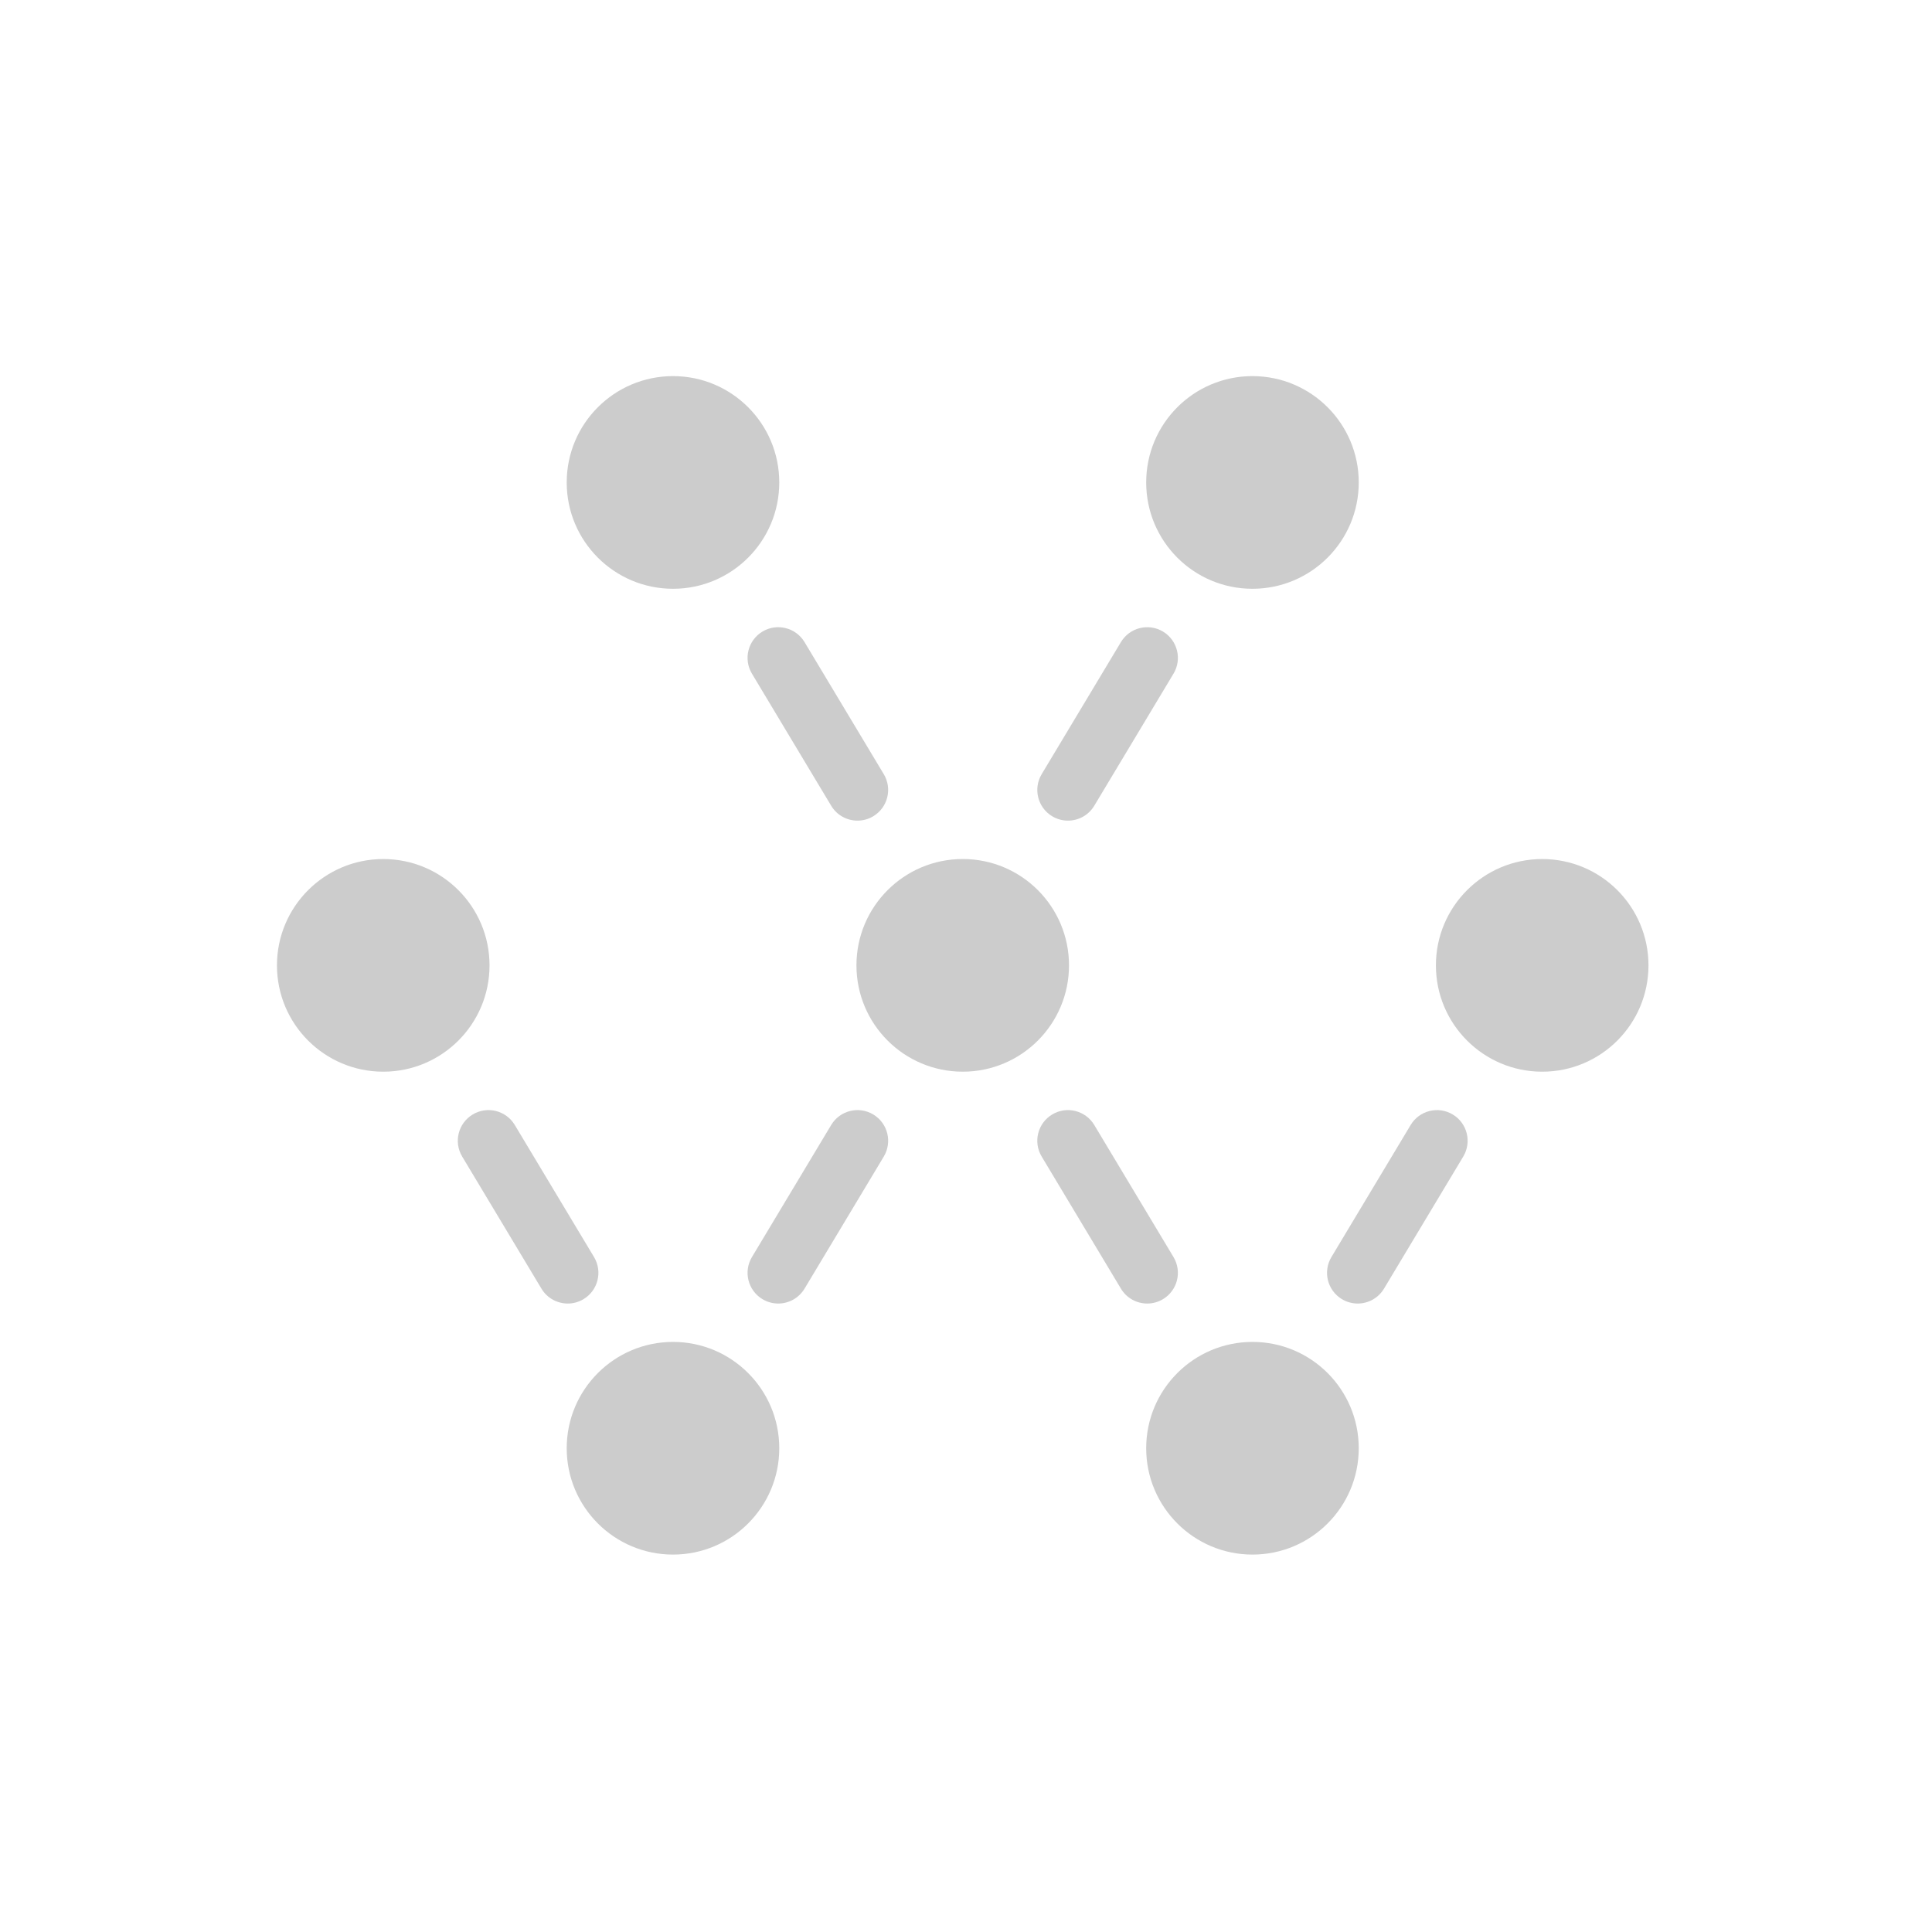
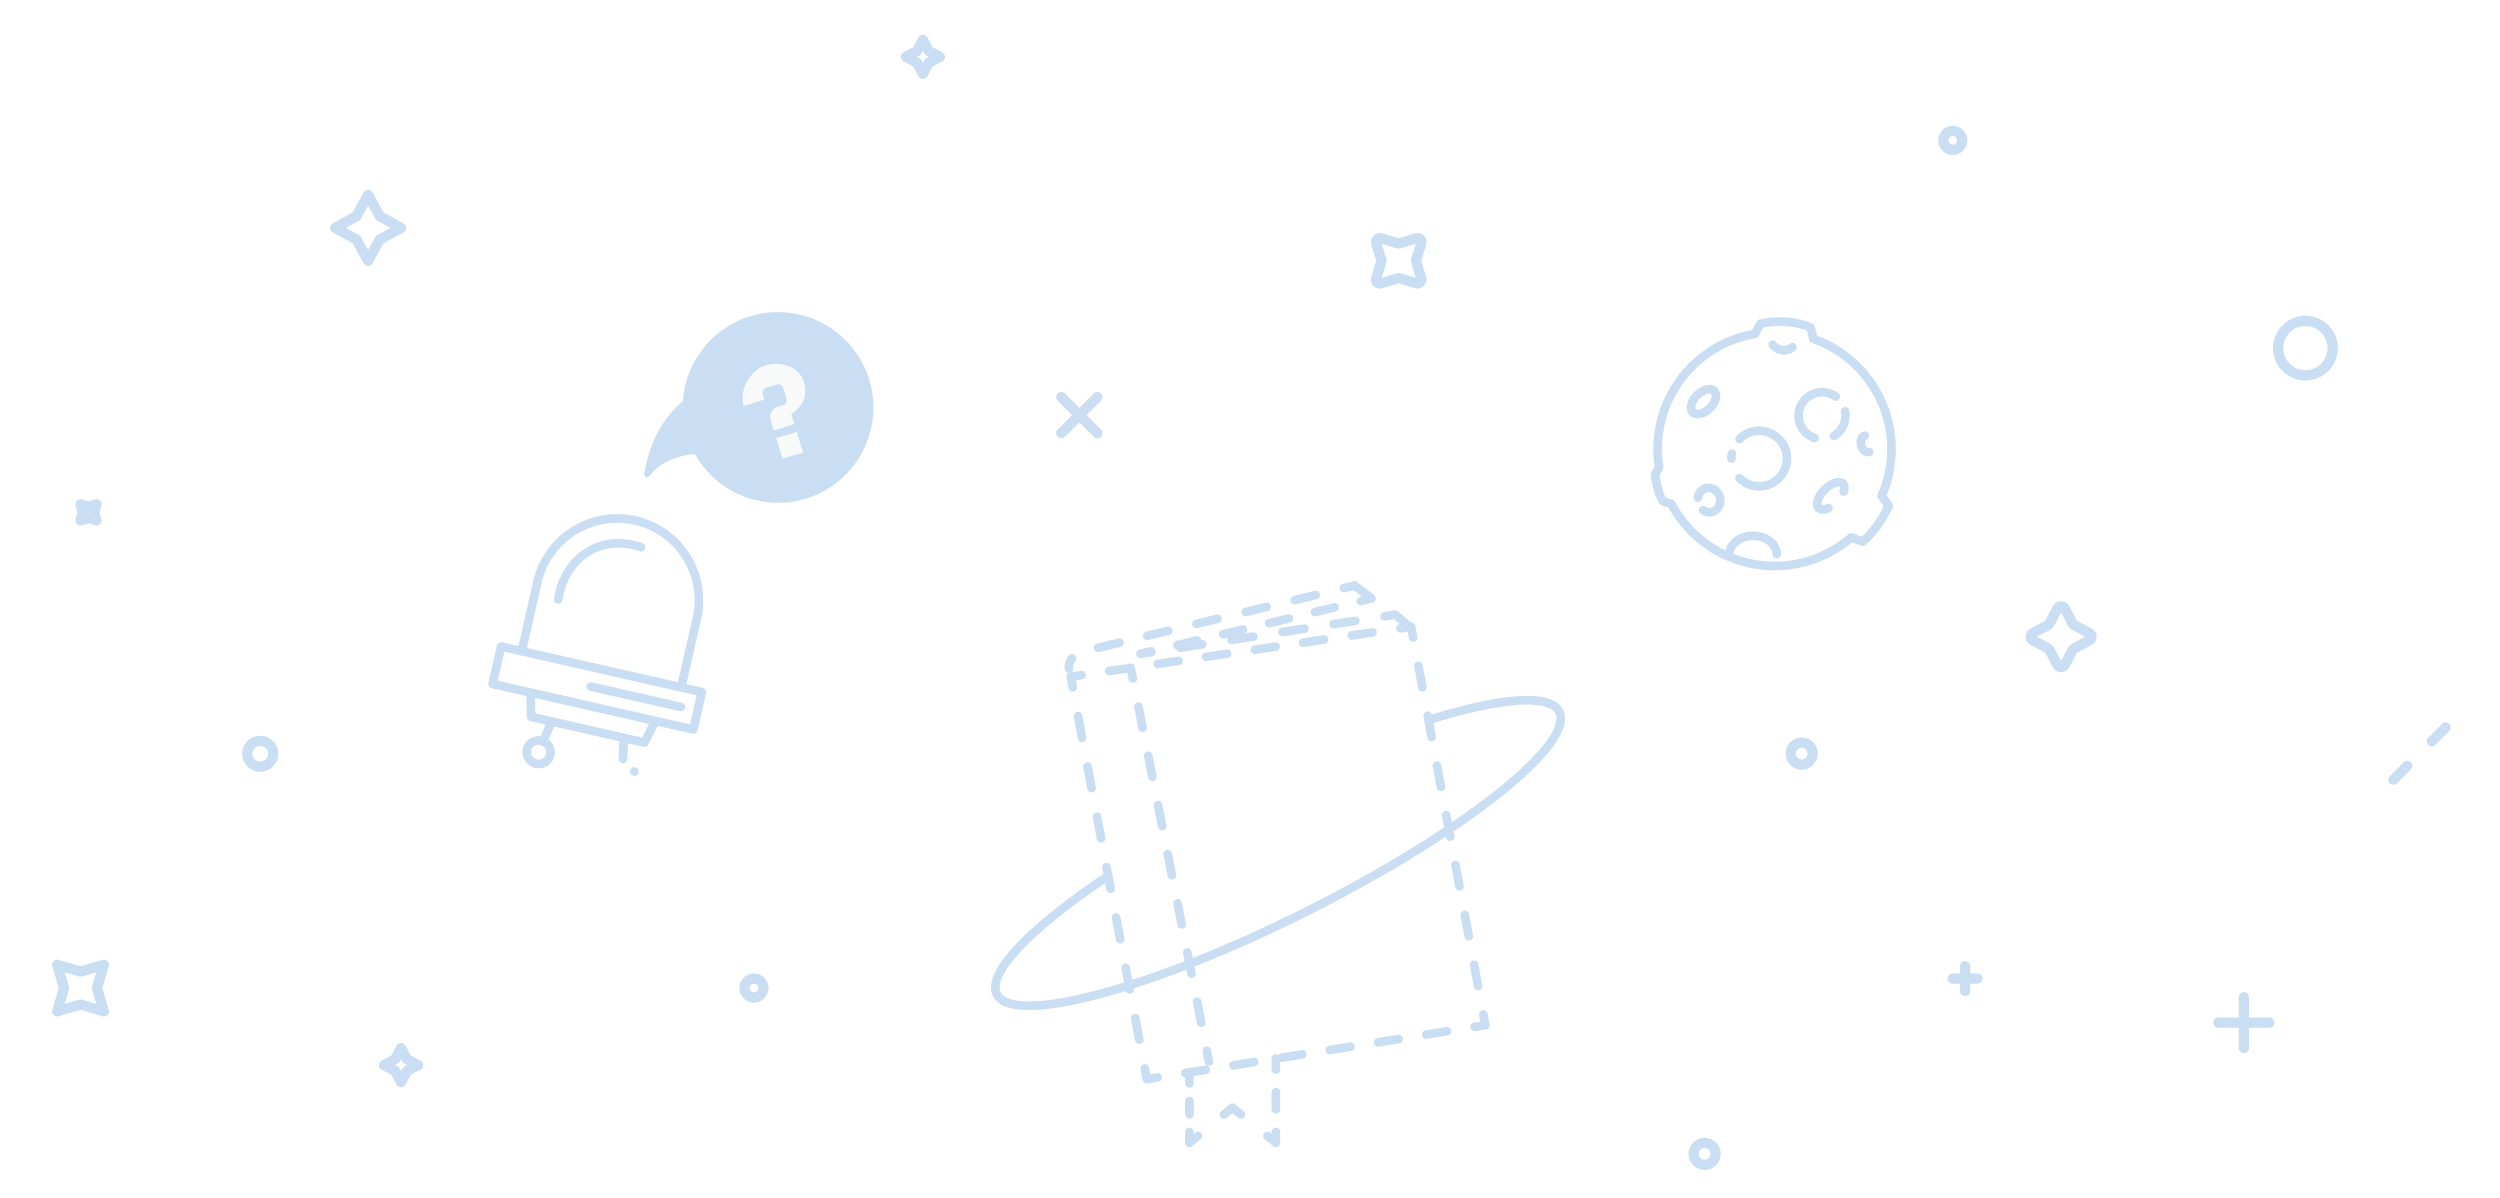
- <svg xmlns="http://www.w3.org/2000/svg" version="1.1" id="Layer_1" x="0px" y="0px" width="283.46px" height="283.46px" viewBox="0 0 283.46 283.46" enable-background="new 0 0 283.46 283.46" xml:space="preserve">
-   <g>
-     <g>
-       <g>
-         <path fill="#CCCCCC" d="M71.823,141.637c0-8.617-6.977-15.6-15.59-15.6c-8.611,0-15.598,6.982-15.598,15.6         s6.986,15.6,15.598,15.6C64.847,157.236,71.823,150.254,71.823,141.637z" />
-       </g>
-     </g>
-     <g>
-       <g>
-         <path fill="#CCCCCC" d="M114.333,212.484c0-8.615-6.977-15.6-15.59-15.6c-8.611,0-15.596,6.984-15.596,15.6         c0,8.617,6.984,15.602,15.596,15.602C107.356,228.086,114.333,221.102,114.333,212.484z" />
-       </g>
-     </g>
-     <g>
-       <g>
-         <path fill="#CCCCCC" d="M199.353,212.484c0-8.615-6.975-15.6-15.588-15.6s-15.598,6.984-15.598,15.6         c0,8.617,6.984,15.602,15.598,15.602S199.353,221.102,199.353,212.484z" />
-       </g>
-     </g>
-     <g>
-       <g>
-         <path fill="#CCCCCC" d="M241.862,141.637c0-8.617-6.977-15.6-15.59-15.6c-8.611,0-15.598,6.982-15.598,15.6         s6.986,15.6,15.598,15.6C234.886,157.236,241.862,150.254,241.862,141.637z" />
-       </g>
-     </g>
-     <g>
-       <g>
-         <g>
-           <path fill="#CCCCCC" d="M114.333,70.783c0-8.615-6.975-15.6-15.588-15.6s-15.598,6.984-15.598,15.6           c0,8.617,6.984,15.602,15.598,15.602S114.333,79.4,114.333,70.783z" />
-         </g>
-       </g>
-       <g>
-         <g>
-           <path fill="#CCCCCC" d="M125.812,120.402c-1.529,0-3.02-0.779-3.863-2.186l-11.627-19.379c-1.278-2.131-0.587-4.895,1.544-6.174           c2.131-1.278,4.896-0.587,6.174,1.544l11.627,19.379c1.278,2.131,0.587,4.895-1.544,6.174           C127.398,120.195,126.6,120.402,125.812,120.402z" />
-         </g>
-       </g>
-     </g>
-     <g>
-       <g>
-         <g>
-           <path fill="#CCCCCC" d="M156.843,141.634c0-8.615-6.975-15.6-15.588-15.6s-15.598,6.984-15.598,15.6           c0,8.617,6.984,15.602,15.598,15.602S156.843,150.251,156.843,141.634z" />
-         </g>
-       </g>
-       <g>
-         <g>
-           <path fill="#CCCCCC" d="M168.321,191.253c-1.528,0-3.019-0.779-3.862-2.186l-11.627-19.379           c-1.279-2.132-0.588-4.896,1.543-6.174c2.13-1.281,4.895-0.588,6.174,1.543l11.627,19.379c1.279,2.132,0.588,4.896-1.543,6.174           C169.908,191.046,169.109,191.253,168.321,191.253z" />
-         </g>
-       </g>
-     </g>
-     <g>
-       <g>
-         <g>
-           <path fill="#CCCCCC" d="M83.301,191.253c-1.529,0-3.02-0.779-3.863-2.186l-11.627-19.379c-1.278-2.132-0.587-4.896,1.544-6.174           c2.131-1.281,4.895-0.587,6.174,1.543l11.627,19.379c1.278,2.132,0.587,4.896-1.544,6.174           C84.887,191.046,84.089,191.253,83.301,191.253z" />
-         </g>
-       </g>
-     </g>
-     <g>
-       <g>
-         <g>
-           <path fill="#CCCCCC" d="M199.197,191.253c-0.788,0-1.586-0.207-2.312-0.643c-2.131-1.278-2.822-4.042-1.543-6.174l11.627-19.379           c1.279-2.131,4.042-2.822,6.174-1.543c2.131,1.278,2.822,4.042,1.543,6.174l-11.627,19.379           C202.216,190.474,200.726,191.253,199.197,191.253z" />
-         </g>
-       </g>
-     </g>
-     <g>
-       <g>
-         <g>
-           <path fill="#CCCCCC" d="M168.167,70.783c0-8.615,6.975-15.6,15.588-15.6s15.598,6.984,15.598,15.6           c0,8.617-6.984,15.602-15.598,15.602S168.167,79.4,168.167,70.783z" />
-         </g>
-       </g>
-       <g>
-         <g>
-           <path fill="#CCCCCC" d="M156.688,120.402c-0.788,0-1.586-0.207-2.312-0.642c-2.131-1.279-2.822-4.043-1.543-6.174l11.627-19.379           c1.279-2.131,4.042-2.821,6.174-1.544c2.131,1.279,2.822,4.043,1.543,6.174l-11.627,19.379           C159.707,119.623,158.217,120.402,156.688,120.402z" />
-         </g>
-       </g>
-     </g>
-     <g>
-       <g>
-         <g>
-           <path fill="#CCCCCC" d="M114.178,191.253c-0.788,0-1.586-0.207-2.311-0.643c-2.131-1.278-2.822-4.042-1.544-6.174l11.627-19.379           c1.278-2.131,4.043-2.823,6.174-1.543c2.131,1.278,2.822,4.042,1.544,6.174l-11.627,19.379           C117.198,190.474,115.707,191.253,114.178,191.253z" />
-         </g>
-       </g>
-     </g>
+ <svg xmlns="http://www.w3.org/2000/svg" width="288" height="138" viewBox="0 0 288 138">
+   <g fill="none" fill-rule="evenodd">
+     <path d="M78.472 79.187l-18.368-4.17 1.806-7.958c1.152-5.073 6.198-8.252 11.27-7.1 5.072 1.152 8.25 6.197 7.1 11.27l-1.808 7.957zM64.306 69.04c.745-4.857 4.99-7.593 9.527-6.003M79.87 84.04l-23.124-5.248.98-4.314 23.124 5.25zM78.435 81.447L68.06 79.092M74.232 85.54l-13.046-2.963-.07-2.793 14.386 3.266zM63.34 87.162a1.384 1.384 0 0 1-1.812.74 1.383 1.383 0 0 1-.74-1.813 1.386 1.386 0 0 1 2.553 1.072zM62.6 85.35l.94-2.238M73.075 88.88zM71.76 87.428l.117-2.424" stroke="#CADEF3" stroke-linecap="round" stroke-linejoin="round" />
+     <path d="M100.61 46.55c.215 6.063-4.526 11.153-10.59 11.368a10.98 10.98 0 0 1-9.987-5.638c-2.16.273-4.005.987-5.037 2.37-.523.7-.85.215-.76-.267.438-2.418 1.543-5.756 4.436-8.207.38-5.542 4.895-10.013 10.57-10.214 6.06-.215 11.15 4.526 11.367 10.59" fill="#CADEF3" />
+     <path d="M88.78 48.404c-.2-.65.168-1.348.82-1.55l.59-.18a.613.613 0 0 0 .41-.775l-.362-1.185a.614.614 0 0 0-.774-.41l-1.185.364a.613.613 0 0 0-.41.773l.18.593-2.368.727c-.546-1.776.685-4.098 2.46-4.645 1.778-.546 3.918.093 4.464 1.87.78 2.533-1.458 3.687-1.458 3.687l.364 1.185-2.37.73-.363-1.186zm.637 2.072l2.368-.727.728 2.367-2.37.728-.726-2.37z" fill="#F8F9F9" />
+     <path d="M268.727 40.052a3.142 3.142 0 1 1-6.283 0 3.142 3.142 0 0 1 6.283 0zM31.49 86.815a1.508 1.508 0 1 1-3.016 0 1.508 1.508 0 0 1 3.015 0zM237.02 76.61l-.915-1.73a.47.47 0 0 0-.195-.197l-1.73-.916a.47.47 0 0 1 0-.83l1.73-.914a.467.467 0 0 0 .195-.197l.916-1.73a.47.47 0 0 1 .83 0l.916 1.73c.045.085.112.152.196.197l1.73.915a.47.47 0 0 1 0 .83l-1.73.915a.477.477 0 0 0-.196.197l-.915 1.73a.47.47 0 0 1-.83 0zM158.538 32.052l.576-1.87a.464.464 0 0 0 0-.276l-.576-1.87a.47.47 0 0 1 .587-.588l1.87.576c.09.027.187.027.277 0l1.87-.576c.36-.11.7.226.587.587l-.577 1.87a.48.48 0 0 0 0 .277l.576 1.87a.47.47 0 0 1-.588.588l-1.87-.576a.452.452 0 0 0-.277 0l-1.87.576a.47.47 0 0 1-.587-.588zM258.495 114.88v5.86M261.425 117.81h-5.86M126.414 45.75l-4.145 4.146M126.414 49.896l-4.145-4.145M277.317 88.23l-1.59 1.59M281.74 83.81l-1.59 1.59M277.317 88.23zM197.642 132.93a1.268 1.268 0 1 1-2.536 0 1.268 1.268 0 0 1 2.536 0zM208.82 86.815a1.268 1.268 0 1 1-2.537 0 1.268 1.268 0 0 1 2.536 0zM46.2 124.654l-.677-1.28-1.28-.677 1.28-.677.677-1.28.678 1.28 1.28.677-1.28.678zM106.312 8.506l-.677-1.28-1.28-.676 1.28-.678.677-1.28.677 1.28 1.28.678-1.28.677zM224.96 15.083a1.09 1.09 0 1 0 0 2.183 1.09 1.09 0 0 0 0-2.183zM86.856 112.733a1.09 1.09 0 1 0-.002 2.18 1.09 1.09 0 0 0 .002-2.18zM226.38 111.313v2.84M227.8 112.733h-2.84M9.274 59.948l.924-.284.922.284-.283-.923.284-.923-.922.284-.924-.284.285.923zM43.748 24.91l2.452 1.34-2.452 1.342-1.34 2.45-1.342-2.45-2.452-1.342 2.452-1.34 1.34-2.453zM11.17 113.823l.787 2.682-2.682-.786-2.682.785.785-2.682-.785-2.683 2.682.787 2.682-.787z" stroke="#CADEF3" stroke-width="1.186" stroke-linecap="round" stroke-linejoin="round" />
+     <path d="M216.77 57.134c.075-.17.144-.342.21-.515l.04-.094a13.055 13.055 0 0 0 .216-.615c.05-.15.096-.304.14-.458l.046-.16c.04-.15.077-.298.113-.447.014-.06.03-.118.042-.177.032-.146.06-.292.09-.438.01-.063.023-.125.034-.19.025-.142.048-.287.068-.43a10.355 10.355 0 0 0 .09-.824c.01-.143.02-.286.026-.428l.007-.2c.005-.142.008-.284.008-.425 0-.068-.002-.135-.003-.202a12 12 0 0 0-.012-.423c-.004-.066-.01-.13-.012-.197-.008-.142-.018-.285-.03-.427l-.02-.185c-.018-.145-.033-.29-.054-.435a17.64 17.64 0 0 0-.1-.616c-.008-.037-.017-.073-.024-.11-.108-.548-.25-1.09-.424-1.62-.005-.015-.01-.03-.014-.047-.043-.128-.09-.253-.137-.38-.026-.07-.05-.143-.077-.213-.044-.112-.09-.223-.138-.335-.034-.082-.067-.165-.103-.246-.047-.105-.097-.208-.146-.31-.04-.088-.08-.176-.124-.262-.05-.1-.1-.195-.152-.293-.047-.088-.094-.177-.143-.265a15.547 15.547 0 0 0-.322-.546l-.17-.268c-.06-.09-.118-.177-.18-.265a9.01 9.01 0 0 0-.18-.255c-.063-.088-.127-.176-.194-.262a10.64 10.64 0 0 0-.4-.5 11.45 11.45 0 0 0-.635-.704 21.097 21.097 0 0 0-.46-.453c-.087-.08-.177-.16-.266-.24-.074-.063-.146-.13-.22-.192-.094-.08-.19-.157-.287-.234-.074-.06-.147-.12-.223-.177a8.032 8.032 0 0 0-.316-.234c-.072-.053-.143-.106-.216-.157a11.89 11.89 0 0 0-.37-.246l-.187-.122c-.188-.118-.382-.233-.58-.343-.314-.175-.632-.33-.953-.478-.04-.018-.08-.04-.12-.056l-.06-.03.007.01c-.318-.14-.64-.27-.963-.386h.005l-.325-1.308c-2.684-1.19-5.75-.44-5.75-.44l-.656 1.178.002.002a13.445 13.445 0 0 0-9.508 6.725 13.404 13.404 0 0 0-1.535 8.64l-.456.818s.172 1.99.934 3.114l.926.284a13.435 13.435 0 0 0 3.2 3.97c-.006-.003-.014-.005-.02-.01.047.042.1.076.15.116.234.195.477.38.727.56.087.062.173.126.263.187.33.226.672.443 1.03.642.283.156.57.3.86.435l.196.09c.286.128.573.247.863.354.04.014.08.025.12.04.264.095.53.18.8.257.06.017.12.036.182.052.293.08.587.15.883.208.057.012.116.02.174.033.268.05.537.092.807.127l.14.017c.298.034.598.057.897.07l.193.007c.294.01.59.013.882.003h.034c.303-.01.606-.036.907-.067l.19-.022c.3-.035.6-.078.895-.133.022-.003.043-.008.065-.013a13.32 13.32 0 0 0 1.003-.233c.29-.08.577-.166.86-.265l.126-.046c.26-.094.52-.195.777-.305l.117-.05c.277-.122.55-.252.82-.393l.142-.077c.26-.14.516-.286.767-.443l.038-.023a13.923 13.923 0 0 0 .905-.626c.25-.187.495-.38.732-.587l1.32.484c2.008-1.696 2.99-4.142 2.99-4.142l-.79-1.128h-.002z" stroke="#CADEF3" stroke-linecap="round" stroke-linejoin="round" />
+     <path d="M199.206 63.918c-.02-1.187 1.187-2.168 2.695-2.193 1.51-.025 2.747.918 2.767 2.104M210.636 58.53c-.472.21-.9.223-1.134-.012-.395-.394-.088-1.342.687-2.117.773-.773 1.72-1.08 2.116-.685.197.197.22.533.095.917M212.557 47.39a2.712 2.712 0 0 1-1.26 2.815M209.026 50.457a2.71 2.71 0 1 1 2.452-4.768M195.594 57.325c.082-.54.453-.986.977-1.104.7-.154 1.402.34 1.573 1.102.17.764-.26 1.51-.956 1.664a1.24 1.24 0 0 1-.985-.206M215.322 52.06c-.37.1-.784-.242-.922-.76-.14-.518.05-1.018.422-1.117M196.99 47.013c-.68.68-1.563.897-1.975.486-.41-.412-.192-1.296.487-1.975.68-.68 1.563-.897 1.974-.487.41.412.194 1.295-.486 1.975zM200.395 50.567a3.198 3.198 0 1 1 0 4.52M199.458 52.827c0-.19.017-.38.05-.568M206.49 39.997a1.62 1.62 0 0 1-2.272-.276M156.042 67.457l-1.223.297" stroke="#CADEF3" stroke-linecap="round" stroke-linejoin="round" />
+     <path d="M151.584 68.54l-26.69 6.476" stroke="#CADEF3" stroke-linecap="round" stroke-linejoin="round" stroke-dasharray="2.497,3.329" />
+     <path d="M123.49 75.86c-.25.3-.424.688-.352 1.172M162.565 72.372l-1.82-1.562-1.245.19" stroke="#CADEF3" stroke-linecap="round" stroke-linejoin="round" />
+     <path d="M156.142 71.518l-21.83 3.356" stroke="#CADEF3" stroke-linecap="round" stroke-linejoin="round" stroke-dasharray="2.548,3.398" />
+     <path d="M132.634 75.132l-1.244.19c.394-.09.803-.186 1.222-.285" stroke="#CADEF3" stroke-linecap="round" stroke-linejoin="round" />
+     <path d="M135.633 74.323c6.85-1.625 15.354-3.685 19.632-4.724" stroke="#CADEF3" stroke-linecap="round" stroke-linejoin="round" stroke-dasharray="2.329,3.105" />
+     <path d="M156.774 69.234l1.22-.297-1.952-1.48M169.866 118.296l1.243-.198-.23-1.24" stroke="#CADEF3" stroke-linecap="round" stroke-linejoin="round" />
+     <path d="M170.268 113.583l-7.172-38.505" stroke="#CADEF3" stroke-linecap="round" stroke-linejoin="round" stroke-dasharray="2.5,3.333" />
+     <path stroke="#CADEF3" stroke-linecap="round" stroke-linejoin="round" d="M162.79 73.44l-.23-1.237-1.245.182" />
+     <path d="M158.122 72.854L126.19 77.54" stroke="#CADEF3" stroke-linecap="round" stroke-linejoin="round" stroke-dasharray="2.421,3.227" />
+     <path d="M124.593 77.774l-1.245.183.224 1.234" stroke="#CADEF3" stroke-linecap="round" stroke-linejoin="round" />
+     <path d="M124.188 82.504c1.916 10.253 5.914 31.257 7.377 38.932" stroke="#CADEF3" stroke-linecap="round" stroke-linejoin="round" stroke-dasharray="2.529,3.372" />
+     <path d="M131.88 123.092c.15.794.235 1.233.235 1.233l1.243-.198" stroke="#CADEF3" stroke-linecap="round" stroke-linejoin="round" />
+     <path d="M136.532 123.62l31.746-5.07" stroke="#CADEF3" stroke-linecap="round" stroke-linejoin="round" stroke-dasharray="2.411,3.215" />
+     <path d="M130.263 76.942l.245 1.234" stroke="#CADEF3" stroke-linecap="round" stroke-linejoin="round" />
+     <path d="M131.15 81.41l7.553 38.022" stroke="#CADEF3" stroke-linecap="round" stroke-linejoin="round" stroke-dasharray="2.474,3.299" />
+     <path d="M139.024 121.05l.245 1.235M137.023 123.54v1.26" stroke="#CADEF3" stroke-linecap="round" stroke-linejoin="round" />
+     <path d="M137.023 126.837v2.547" stroke="#CADEF3" stroke-linecap="round" stroke-linejoin="round" stroke-dasharray="1.528,2.037" />
+     <path stroke="#CADEF3" stroke-linecap="round" stroke-linejoin="round" d="M137.023 130.403v1.26l.975-.8M141.008 128.4l.974-.798.976.793M146 130.867l.978.794v-1.258" />
+     <path d="M146.978 127.787v-3.27" stroke="#CADEF3" stroke-linecap="round" stroke-linejoin="round" stroke-dasharray="1.962,2.615" />
+     <path d="M146.978 123.21v-1.26M127.658 100.898c-8.824 5.9-14.05 11.197-12.824 13.636 1.86 3.702 17.87-.582 35.76-9.568 17.89-8.985 30.886-19.27 29.028-22.97-1.076-2.143-6.888-1.612-15.06.957" stroke="#CADEF3" stroke-linecap="round" stroke-linejoin="round" />
  </g>
</svg>
